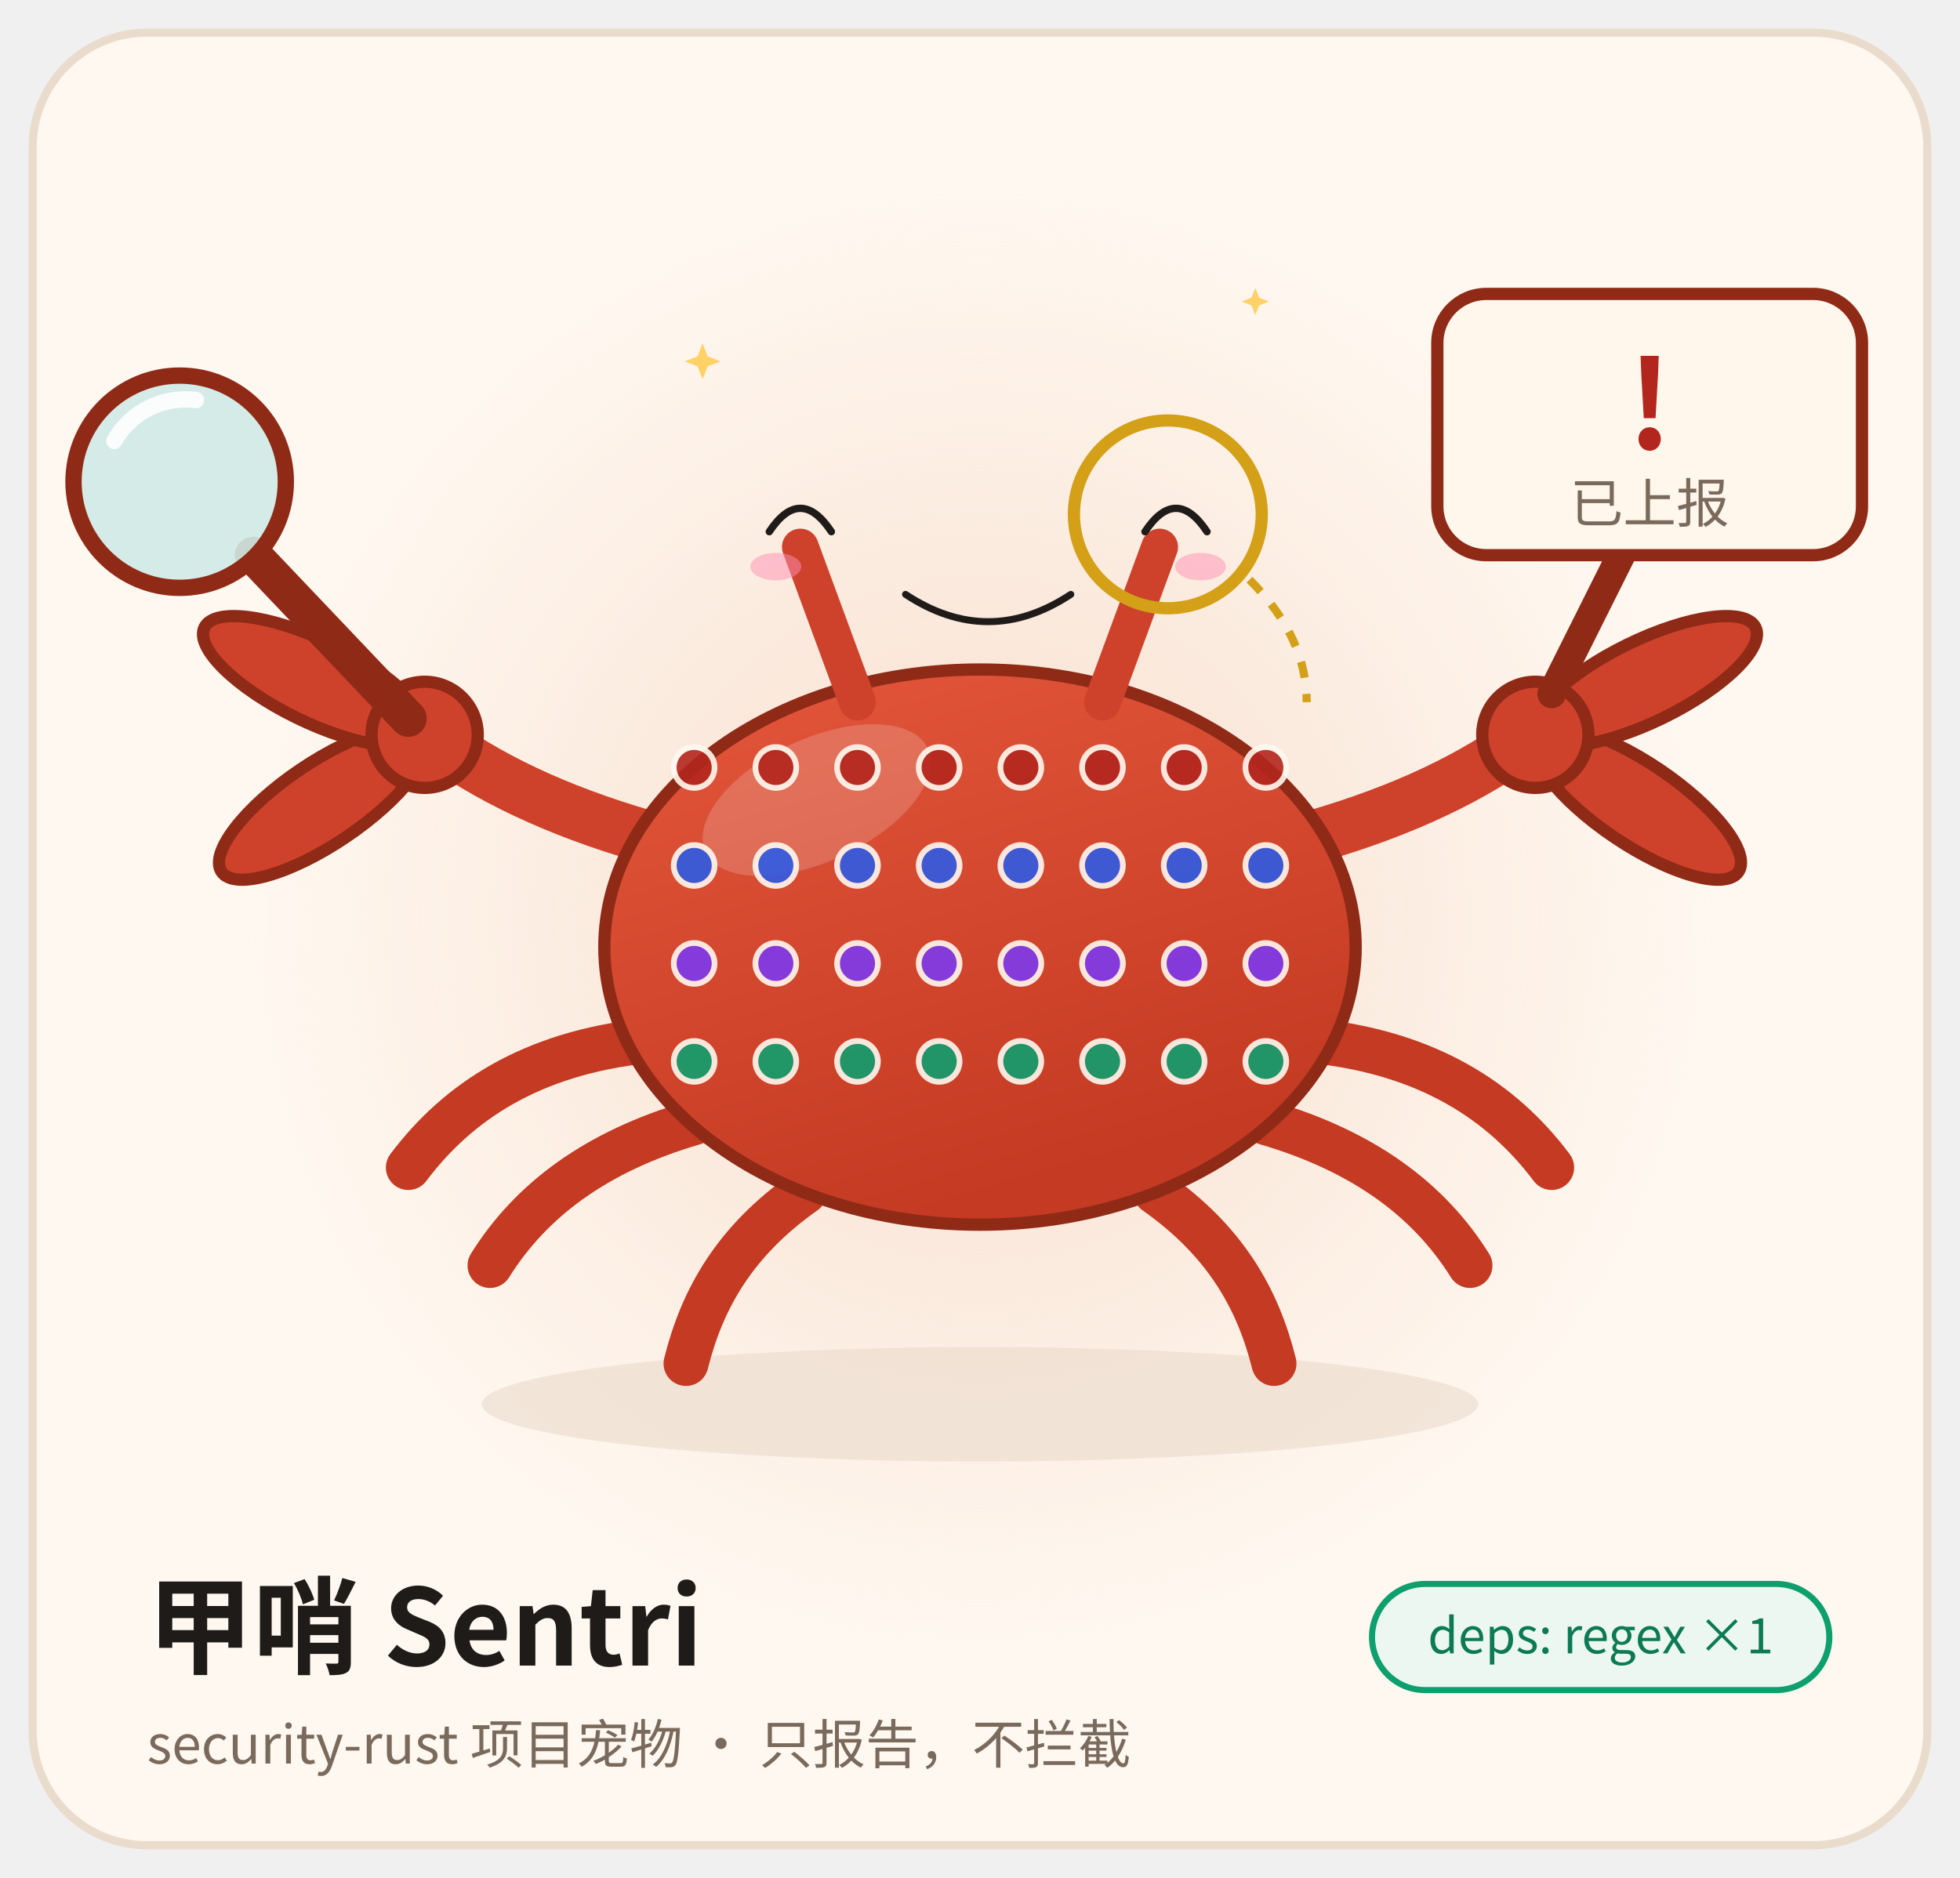
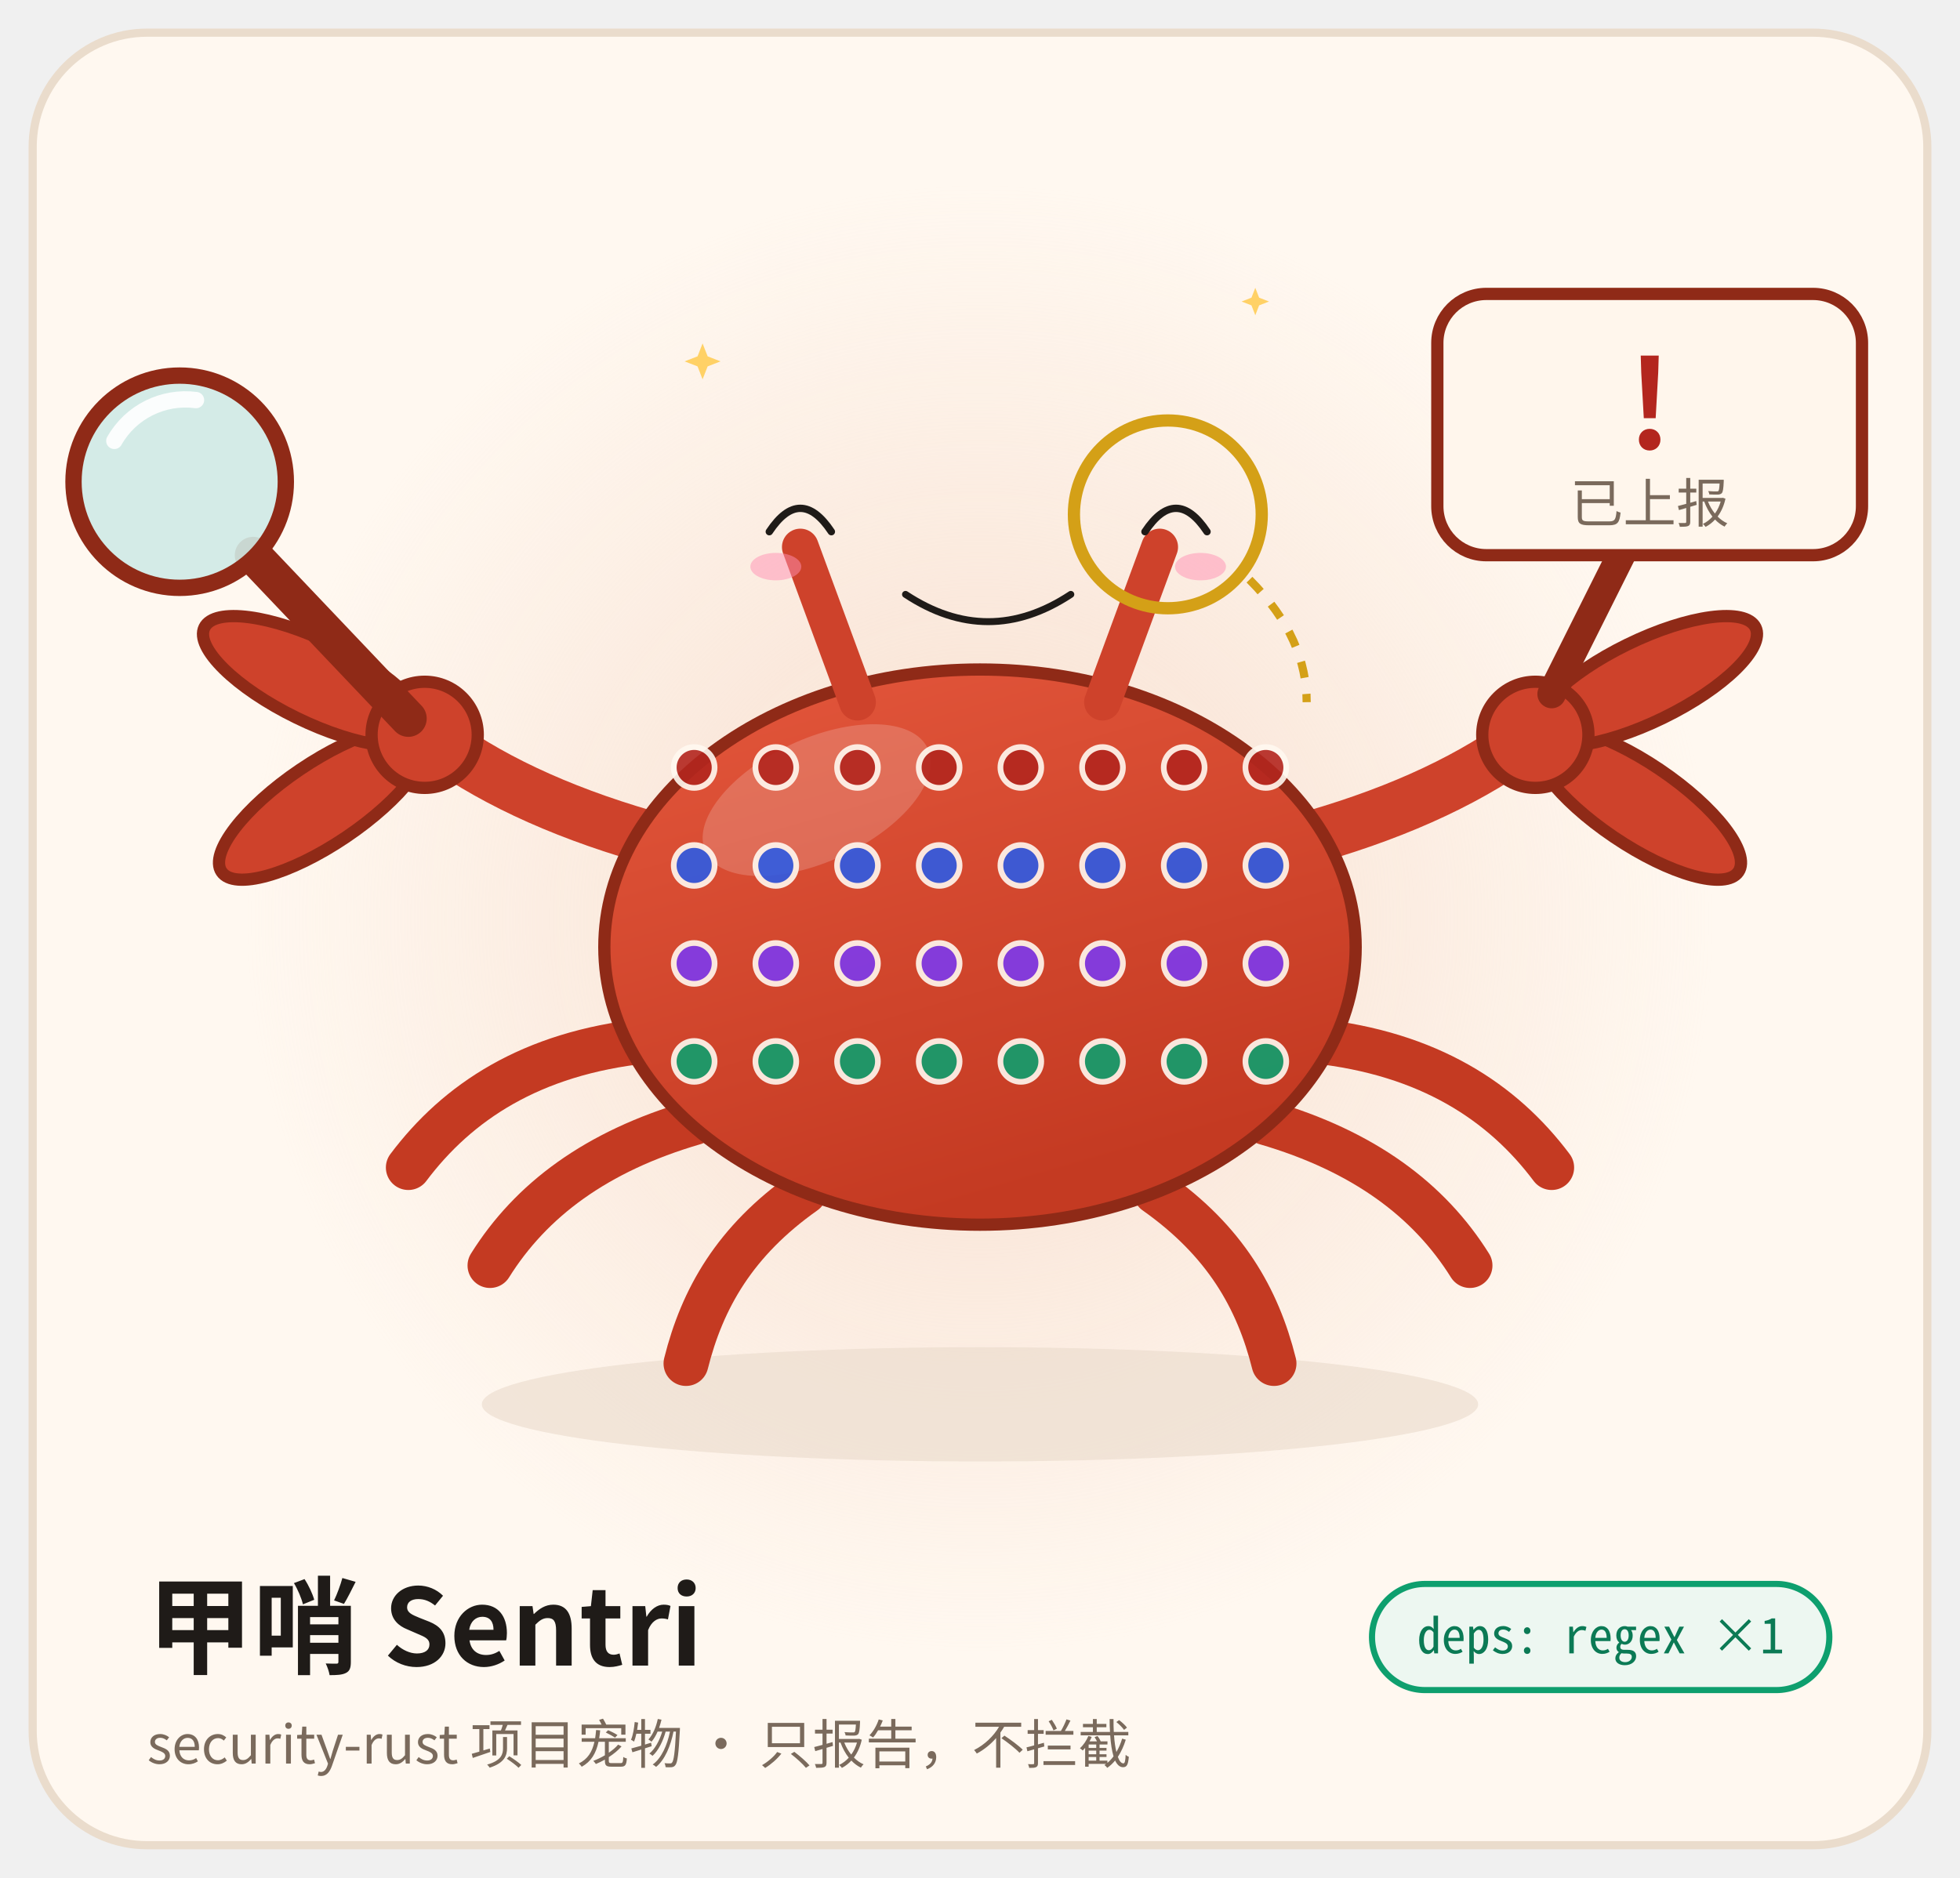
<svg xmlns="http://www.w3.org/2000/svg" viewBox="0 0 480 460" width="480" height="460" role="img" aria-label="甲哨 Sentri · 笑 Smile">
  <style>
.ex-motion { animation: ex-bob 3.2s ease-in-out infinite; transform-box: fill-box; transform-origin: 50% 50%; }
.ex-anim-tear { animation: ex-tear 1.8s ease-in infinite; transform-box: fill-box; transform-origin: center; }
.ex-anim-sweat { animation: ex-tear 1.5s ease-in infinite; transform-box: fill-box; transform-origin: center; }
.ex-anim-heart { animation: ex-heart 2.2s ease-out infinite; transform-box: fill-box; transform-origin: center; }
.ex-anim-spark { animation: ex-spark 1.9s ease-in-out infinite; transform-box: fill-box; transform-origin: center; }
.ex-anim-rain { animation: ex-rain 1.4s linear infinite; transform-box: fill-box; transform-origin: center; }
.ex-anim-confetti { animation: ex-confetti 2.4s linear infinite; transform-box: fill-box; transform-origin: center; }
.ex-anim-pulse { animation: ex-pulse 1.6s ease-in-out infinite; transform-box: fill-box; transform-origin: center; }
.ex-anim-knock { animation: ex-knock 0.55s ease-in-out infinite; transform-box: fill-box; transform-origin: center; }
.ex-anim-knockline { animation: ex-knockline 0.55s ease-out infinite; transform-box: fill-box; transform-origin: center; }
.ex-anim-palm { animation: ex-palm 0.9s ease-in-out infinite; transform-box: fill-box; transform-origin: center; }
.ex-anim-steam { animation: ex-steam 1.8s ease-out infinite; transform-box: fill-box; transform-origin: center; }
.ex-anim-shock { animation: ex-shock 0.5s ease-in-out infinite; transform-box: fill-box; transform-origin: center; }
.ex-anim-please { animation: ex-please 1.4s ease-in-out infinite; transform-box: fill-box; transform-origin: center; }
.ex-anim-drift { animation: ex-drift 4.5s ease-in-out infinite; transform-box: fill-box; transform-origin: center; }
@keyframes ex-bob { 0%,100% { transform: translateY(0); } 50% { transform: translateY(-2.56px); } }
@keyframes ex-tear { 0% { transform: translateY(0); opacity: 0; } 18% { opacity: 1; } 100% { transform: translateY(8.8px); opacity: 0; } }
@keyframes ex-heart { 0% { transform: translateY(0) scale(.65); opacity: 0; } 20% { opacity: 1; } 100% { transform: translateY(-14.4px) scale(1.15); opacity: 0; } }
@keyframes ex-spark { 0%,100% { transform: scale(.6) rotate(0deg); opacity: .3; } 50% { transform: scale(1.15) rotate(25deg); opacity: 1; } }
@keyframes ex-rain { 0% { transform: translateY(0); opacity: 0; } 20% { opacity: 1; } 100% { transform: translateY(9.6px); opacity: 0; } }
@keyframes ex-confetti { 0% { transform: translateY(-4px) rotate(0deg); opacity: 1; } 100% { transform: translateY(14px) rotate(200deg); opacity: 0; } }
@keyframes ex-pulse { 0%,100% { transform: scale(1); opacity: .35; } 50% { transform: scale(1.18); opacity: .7; } }
@keyframes ex-knock { 0%,100% { transform: translateX(3.6px); } 35% { transform: translateX(0); } }
@keyframes ex-knockline { 0%,100% { transform: scaleX(.6); opacity: .35; } 35% { transform: scaleX(1); opacity: 1; } }
@keyframes ex-palm { 0%,100% { transform: translateY(0) rotate(0deg); } 50% { transform: translateY(-1px) rotate(-4deg); } }
@keyframes ex-steam { 0% { transform: translateY(0); opacity: .7; } 100% { transform: translateY(-7.2px); opacity: 0; } }
@keyframes ex-shock { 0%,100% { transform: scaleX(.7); opacity: .4; } 50% { transform: scaleX(1.25); opacity: 1; } }
@keyframes ex-please { 0%,100% { transform: translateY(0); } 50% { transform: translateY(-1.5px); } }
@keyframes ex-drift { 0%,100% { transform: translateY(0); } 50% { transform: translateY(-1.6px); } }
@media (prefers-reduced-motion: reduce) {
  .ex-motion, [class*="ex-anim-"] { animation: none !important; }
}
</style>
  <g class="ex-motion ex-smile">
    <g class="ex-base">
      <defs>
        <linearGradient id="shell" x1="0" y1="0" x2="0.4" y2="1">
          <stop offset="0" stop-color="#E4573C" />
          <stop offset="1" stop-color="#C43A22" />
        </linearGradient>
        <radialGradient id="glow" cx="0.5" cy="0.5" r="0.5">
          <stop offset="0" stop-color="#F6D9C8" stop-opacity="0.85" />
          <stop offset="1" stop-color="#F6D9C8" stop-opacity="0" />
        </radialGradient>
      </defs>
      <rect x="8" y="8" width="464" height="444" rx="28" fill="#FFF8F0" stroke="#EADCCC" stroke-width="2" />
      <circle cx="240" cy="225" r="180" fill="url(#glow)" />
      <ellipse cx="240" cy="344" rx="122" ry="14" fill="#E9DACB" opacity="0.6" />
      <g stroke="#C43A22" stroke-width="11" stroke-linecap="round" fill="none">
        <path d="M158 255 C130 258 112 270 100 286" />
        <path d="M170 275 C146 282 130 294 120 310" />
        <path d="M197 292 C180 304 172 318 168 334" />
        <path d="M322 255 C350 258 368 270 380 286" />
        <path d="M310 275 C334 282 350 294 360 310" />
        <path d="M283 292 C300 304 308 318 312 334" />
      </g>
      <g stroke="#CE422B" stroke-width="13" stroke-linecap="round" fill="none">
        <path d="M162 206 C140 200 122 192 108 182" />
        <path d="M318 206 C340 200 358 192 372 182" />
      </g>
      <ellipse cx="240" cy="232" rx="92" ry="68" fill="url(#shell)" stroke="#8F2A17" stroke-width="3" />
      <ellipse cx="200" cy="196" rx="30" ry="15" fill="#FFFFFF" opacity="0.18" transform="rotate(-25 200 196)" />
      <g>
        <g fill="#B3261E" opacity="0.9" stroke="#FFF8F0" stroke-width="1.4">
          <circle cx="170" cy="188" r="5" />
          <circle cx="190" cy="188" r="5" />
          <circle cx="210" cy="188" r="5" />
          <circle cx="230" cy="188" r="5" />
          <circle cx="250" cy="188" r="5" />
          <circle cx="270" cy="188" r="5" />
          <circle cx="290" cy="188" r="5" />
          <circle cx="310" cy="188" r="5" />
        </g>
        <g fill="#2D5BE3" opacity="0.9" stroke="#FFF8F0" stroke-width="1.4">
          <circle cx="170" cy="212" r="5" />
          <circle cx="190" cy="212" r="5" />
          <circle cx="210" cy="212" r="5" />
          <circle cx="230" cy="212" r="5" />
          <circle cx="250" cy="212" r="5" />
          <circle cx="270" cy="212" r="5" />
          <circle cx="290" cy="212" r="5" />
          <circle cx="310" cy="212" r="5" />
        </g>
        <g fill="#7C3AED" opacity="0.9" stroke="#FFF8F0" stroke-width="1.4">
          <circle cx="170" cy="236" r="5" />
          <circle cx="190" cy="236" r="5" />
          <circle cx="210" cy="236" r="5" />
          <circle cx="230" cy="236" r="5" />
          <circle cx="250" cy="236" r="5" />
          <circle cx="270" cy="236" r="5" />
          <circle cx="290" cy="236" r="5" />
          <circle cx="310" cy="236" r="5" />
        </g>
        <g fill="#0E9F6E" opacity="0.9" stroke="#FFF8F0" stroke-width="1.4">
          <circle cx="170" cy="260" r="5" />
          <circle cx="190" cy="260" r="5" />
          <circle cx="210" cy="260" r="5" />
          <circle cx="230" cy="260" r="5" />
          <circle cx="250" cy="260" r="5" />
          <circle cx="270" cy="260" r="5" />
          <circle cx="290" cy="260" r="5" />
          <circle cx="310" cy="260" r="5" />
        </g>
      </g>
      <g stroke="#CE422B" stroke-width="9" stroke-linecap="round">
        <path d="M210 172 L196 134" />
        <path d="M270 172 L284 134" />
      </g>
      <circle cx="286" cy="126" r="23" fill="none" stroke="#D4A017" stroke-width="3" />
      <path d="M306 142 C316 152 320 162 320 172" stroke="#D4A017" stroke-width="2" stroke-dasharray="4 4" fill="none" />
      <g transform="translate(104 180)">
        <ellipse cx="-30" cy="0" rx="30" ry="10" fill="#CE422B" stroke="#8F2A17" stroke-width="3" transform="rotate(-34)" />
        <ellipse cx="-30" cy="0" rx="30" ry="10" fill="#CE422B" stroke="#8F2A17" stroke-width="3" transform="rotate(26)" />
        <circle cx="0" cy="0" r="13" fill="#CE422B" stroke="#8F2A17" stroke-width="3" />
      </g>
      <path d="M62 136 L100 176" stroke="#8F2A17" stroke-width="9" stroke-linecap="round" />
      <circle cx="44" cy="118" r="26" fill="#CFEAE6" fill-opacity="0.9" stroke="#8F2A17" stroke-width="4" />
      <path d="M28 108 A20 20 0 0 1 48 98" stroke="#FFFFFF" stroke-width="4" stroke-linecap="round" fill="none" opacity="0.9" />
      <g transform="translate(376 180) scale(-1 1)">
        <ellipse cx="-30" cy="0" rx="30" ry="10" fill="#CE422B" stroke="#8F2A17" stroke-width="3" transform="rotate(-34)" />
        <ellipse cx="-30" cy="0" rx="30" ry="10" fill="#CE422B" stroke="#8F2A17" stroke-width="3" transform="rotate(26)" />
        <circle cx="0" cy="0" r="13" fill="#CE422B" stroke="#8F2A17" stroke-width="3" />
      </g>
      <path d="M380 170 L398 134" stroke="#8F2A17" stroke-width="7" stroke-linecap="round" />
      <rect x="352" y="72" width="104" height="64" rx="12" fill="#FFF6EC" stroke="#8F2A17" stroke-width="3" />
-       <text x="404" y="110" text-anchor="middle" font-family="ui-monospace, Menlo, Consolas, 'Noto Sans CJK SC', monospace" font-size="30" font-weight="700" fill="#B3261E">!</text>
-       <text x="404" y="128" text-anchor="middle" font-family="system-ui, -apple-system, 'Noto Sans CJK SC', 'Source Han Sans SC', 'PingFang SC', 'Microsoft YaHei', sans-serif" font-size="13" fill="#7A6A5C">已上报</text>
-       <text x="36" y="408" font-family="system-ui, -apple-system, 'Noto Sans CJK SC', 'Source Han Sans SC', 'PingFang SC', 'Microsoft YaHei', sans-serif" font-size="26" font-weight="700" fill="#1F1B18">甲哨 Sentri</text>
-       <text x="36" y="432" font-family="system-ui, -apple-system, 'Noto Sans CJK SC', 'Source Han Sans SC', 'PingFang SC', 'Microsoft YaHei', sans-serif" font-size="13" fill="#7A6A5C">security-rust 项目宠物 · 只报告，不拦截</text>
+       <text x="404" y="110" text-anchor="middle" font-family="ui-monospace, 'Noto Sans Mono CJK SC', 'Source Han Mono SC', monospace" font-size="30" font-weight="700" fill="#B3261E">!</text>
+       <text x="404" y="128" text-anchor="middle" font-family="system-ui, 'Noto Sans CJK SC', 'Source Han Sans SC', sans-serif" font-size="13" fill="#7A6A5C">已上报</text>
+       <text x="36" y="408" font-family="system-ui, 'Noto Sans CJK SC', 'Source Han Sans SC', sans-serif" font-size="26" font-weight="700" fill="#1F1B18">甲哨 Sentri</text>
+       <text x="36" y="432" font-family="system-ui, 'Noto Sans CJK SC', 'Source Han Sans SC', sans-serif" font-size="13" fill="#7A6A5C">security-rust 项目宠物 · 只报告，不拦截</text>
      <rect x="336" y="388" width="112" height="26" rx="13" fill="#EDF7F1" stroke="#0E9F6E" stroke-width="1.5" />
-       <text x="392" y="405" text-anchor="middle" font-family="ui-monospace, Menlo, Consolas, 'Noto Sans CJK SC', monospace" font-size="12" fill="#0B7A55">deps: regex ×1</text>
+       <text x="392" y="405" text-anchor="middle" font-family="ui-monospace, 'Noto Sans Mono CJK SC', 'Source Han Mono SC', monospace" font-size="12" fill="#0B7A55">deps: regex ×1</text>
    </g>
    <g class="ex-face">
      <path d="M 188.4,130.24 Q 196,118.8 203.6,130.24" fill="none" stroke="#1F1B18" stroke-width="1.8" stroke-linecap="round" />
      <path d="M 280.4,130.24 Q 288,118.8 295.6,130.24" fill="none" stroke="#1F1B18" stroke-width="1.8" stroke-linecap="round" />
      <path d="M 221.76,145.6 Q 242,158.96 262.24,145.6" fill="none" stroke="#1F1B18" stroke-width="1.7" stroke-linecap="round" />
      <ellipse cx="190" cy="138.8" rx="6.24" ry="3.36" fill="#FF8FB3" opacity="0.5" />
      <ellipse cx="294" cy="138.8" rx="6.24" ry="3.36" fill="#FF8FB3" opacity="0.5" />
      <path class="ex-anim-spark" style="animation-delay:0.0s" d="M 172.06,84.12 L 173.3,87.29 L 176.46,88.52 L 173.3,89.75 L 172.06,92.92 L 170.83,89.75 L 167.66,88.52 L 170.83,87.29 Z" fill="#FFD166" />
      <path class="ex-anim-spark" style="animation-delay:0.5s" d="M 307.42,70.5 L 308.36,72.92 L 310.78,73.86 L 308.36,74.8 L 307.42,77.22 L 306.48,74.8 L 304.06,73.86 L 306.48,72.92 Z" fill="#FFD166" />
    </g>
  </g>
</svg>
